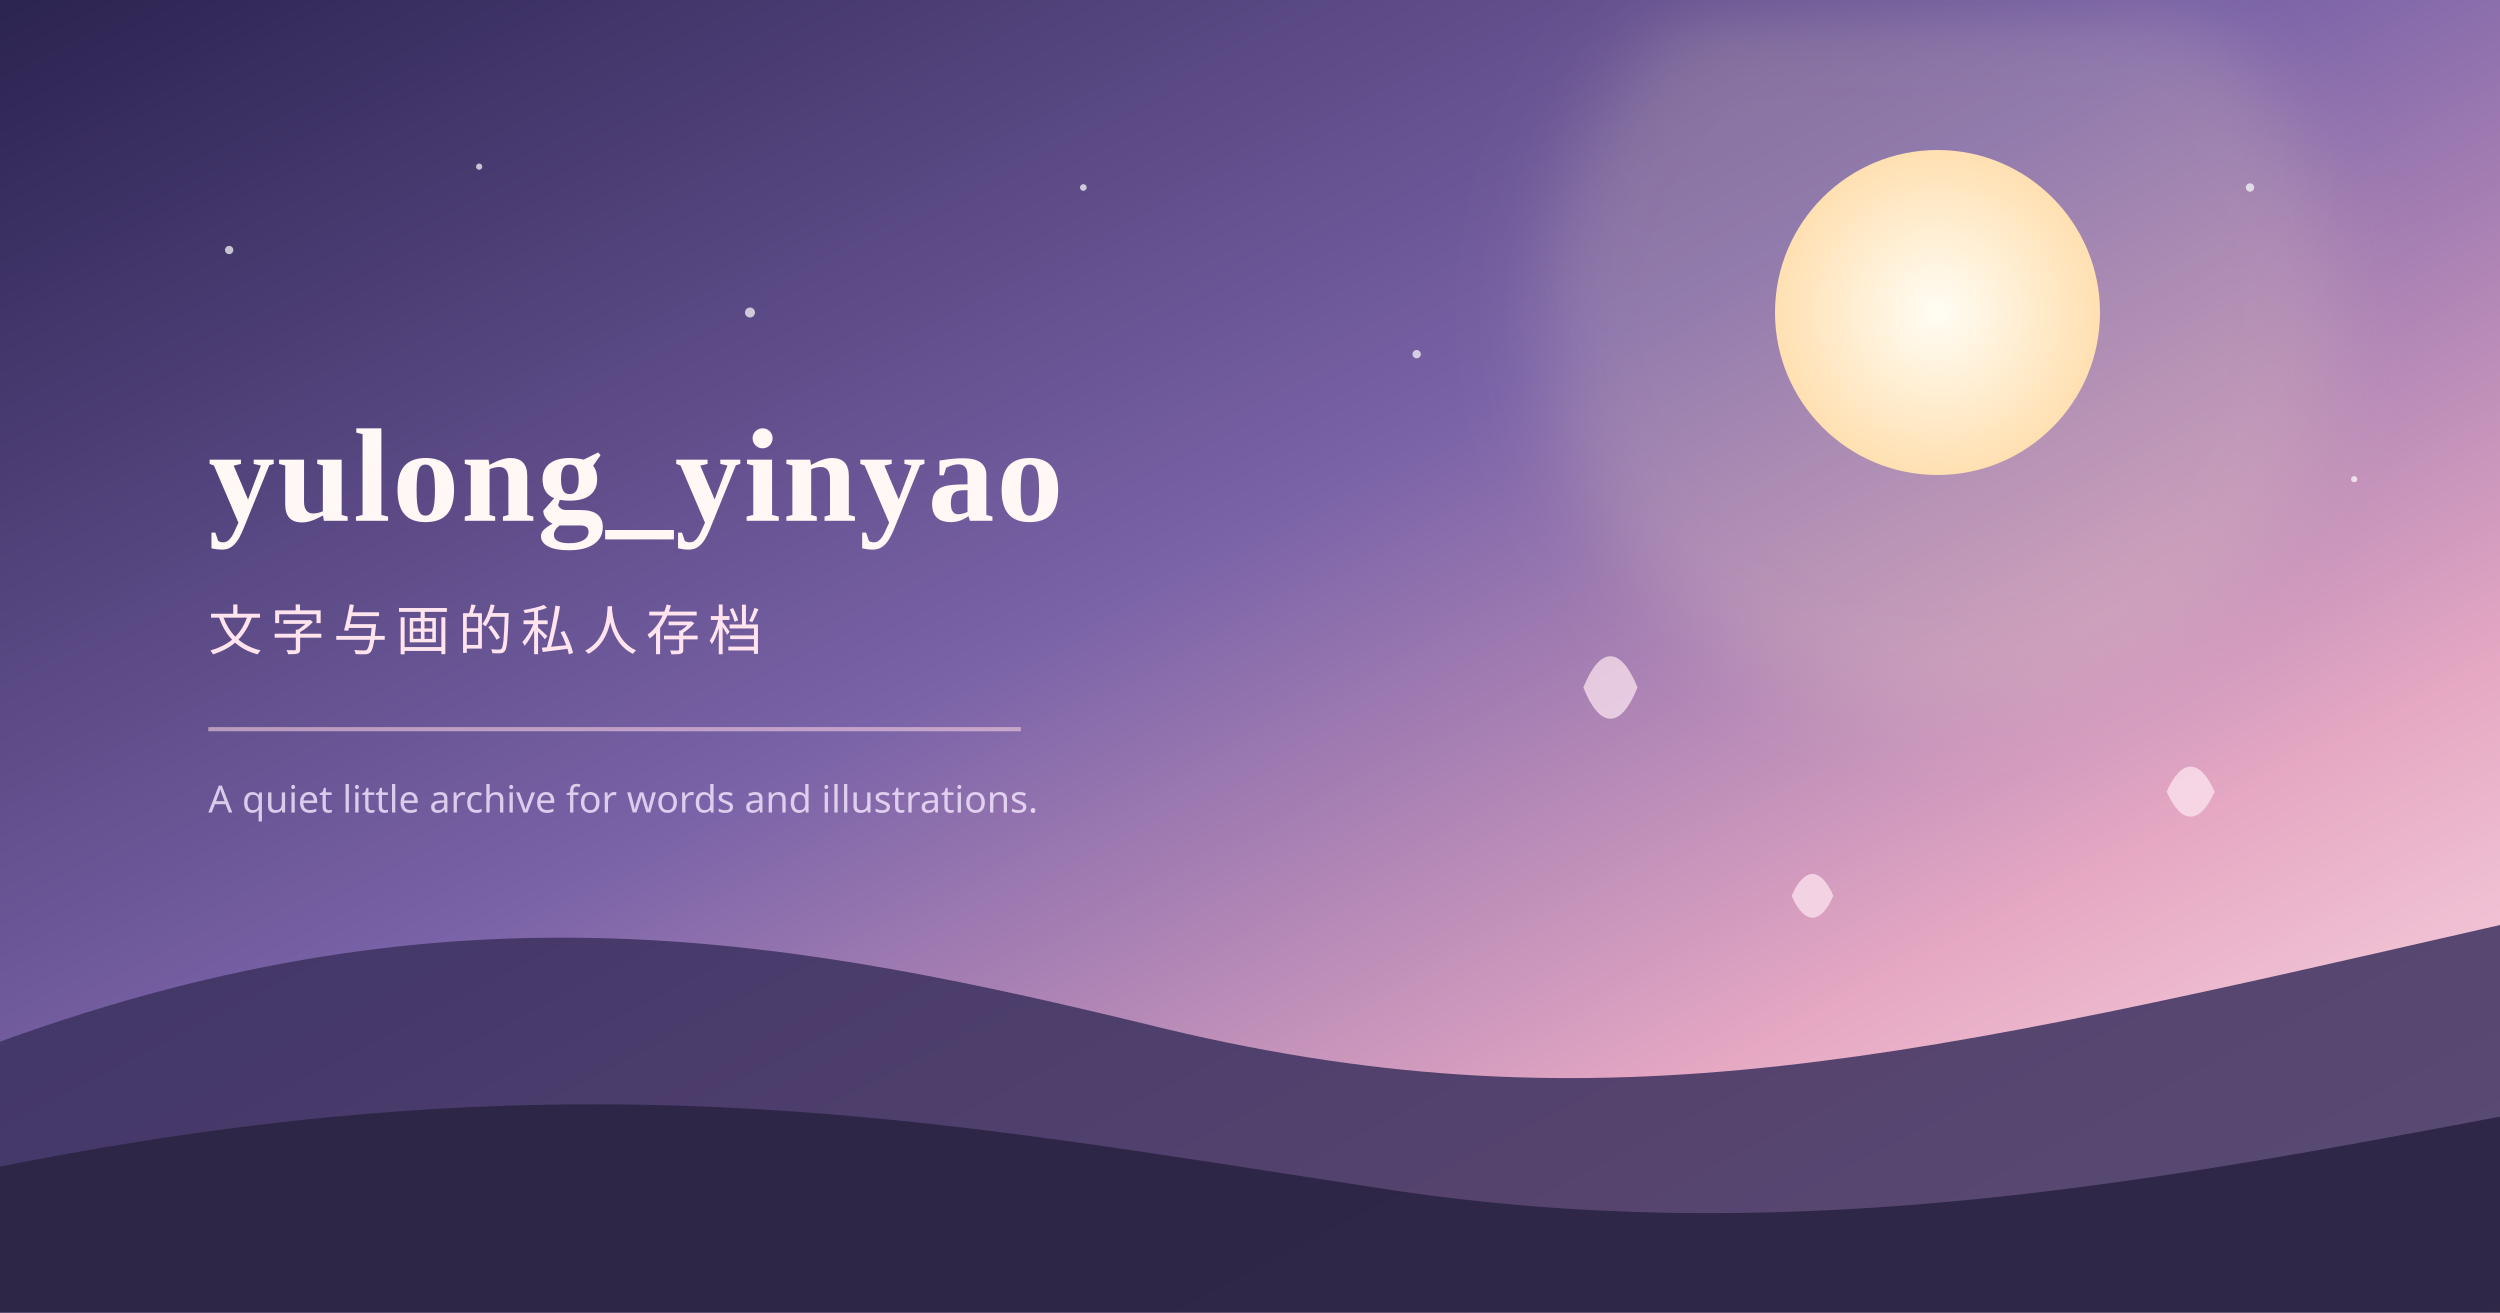
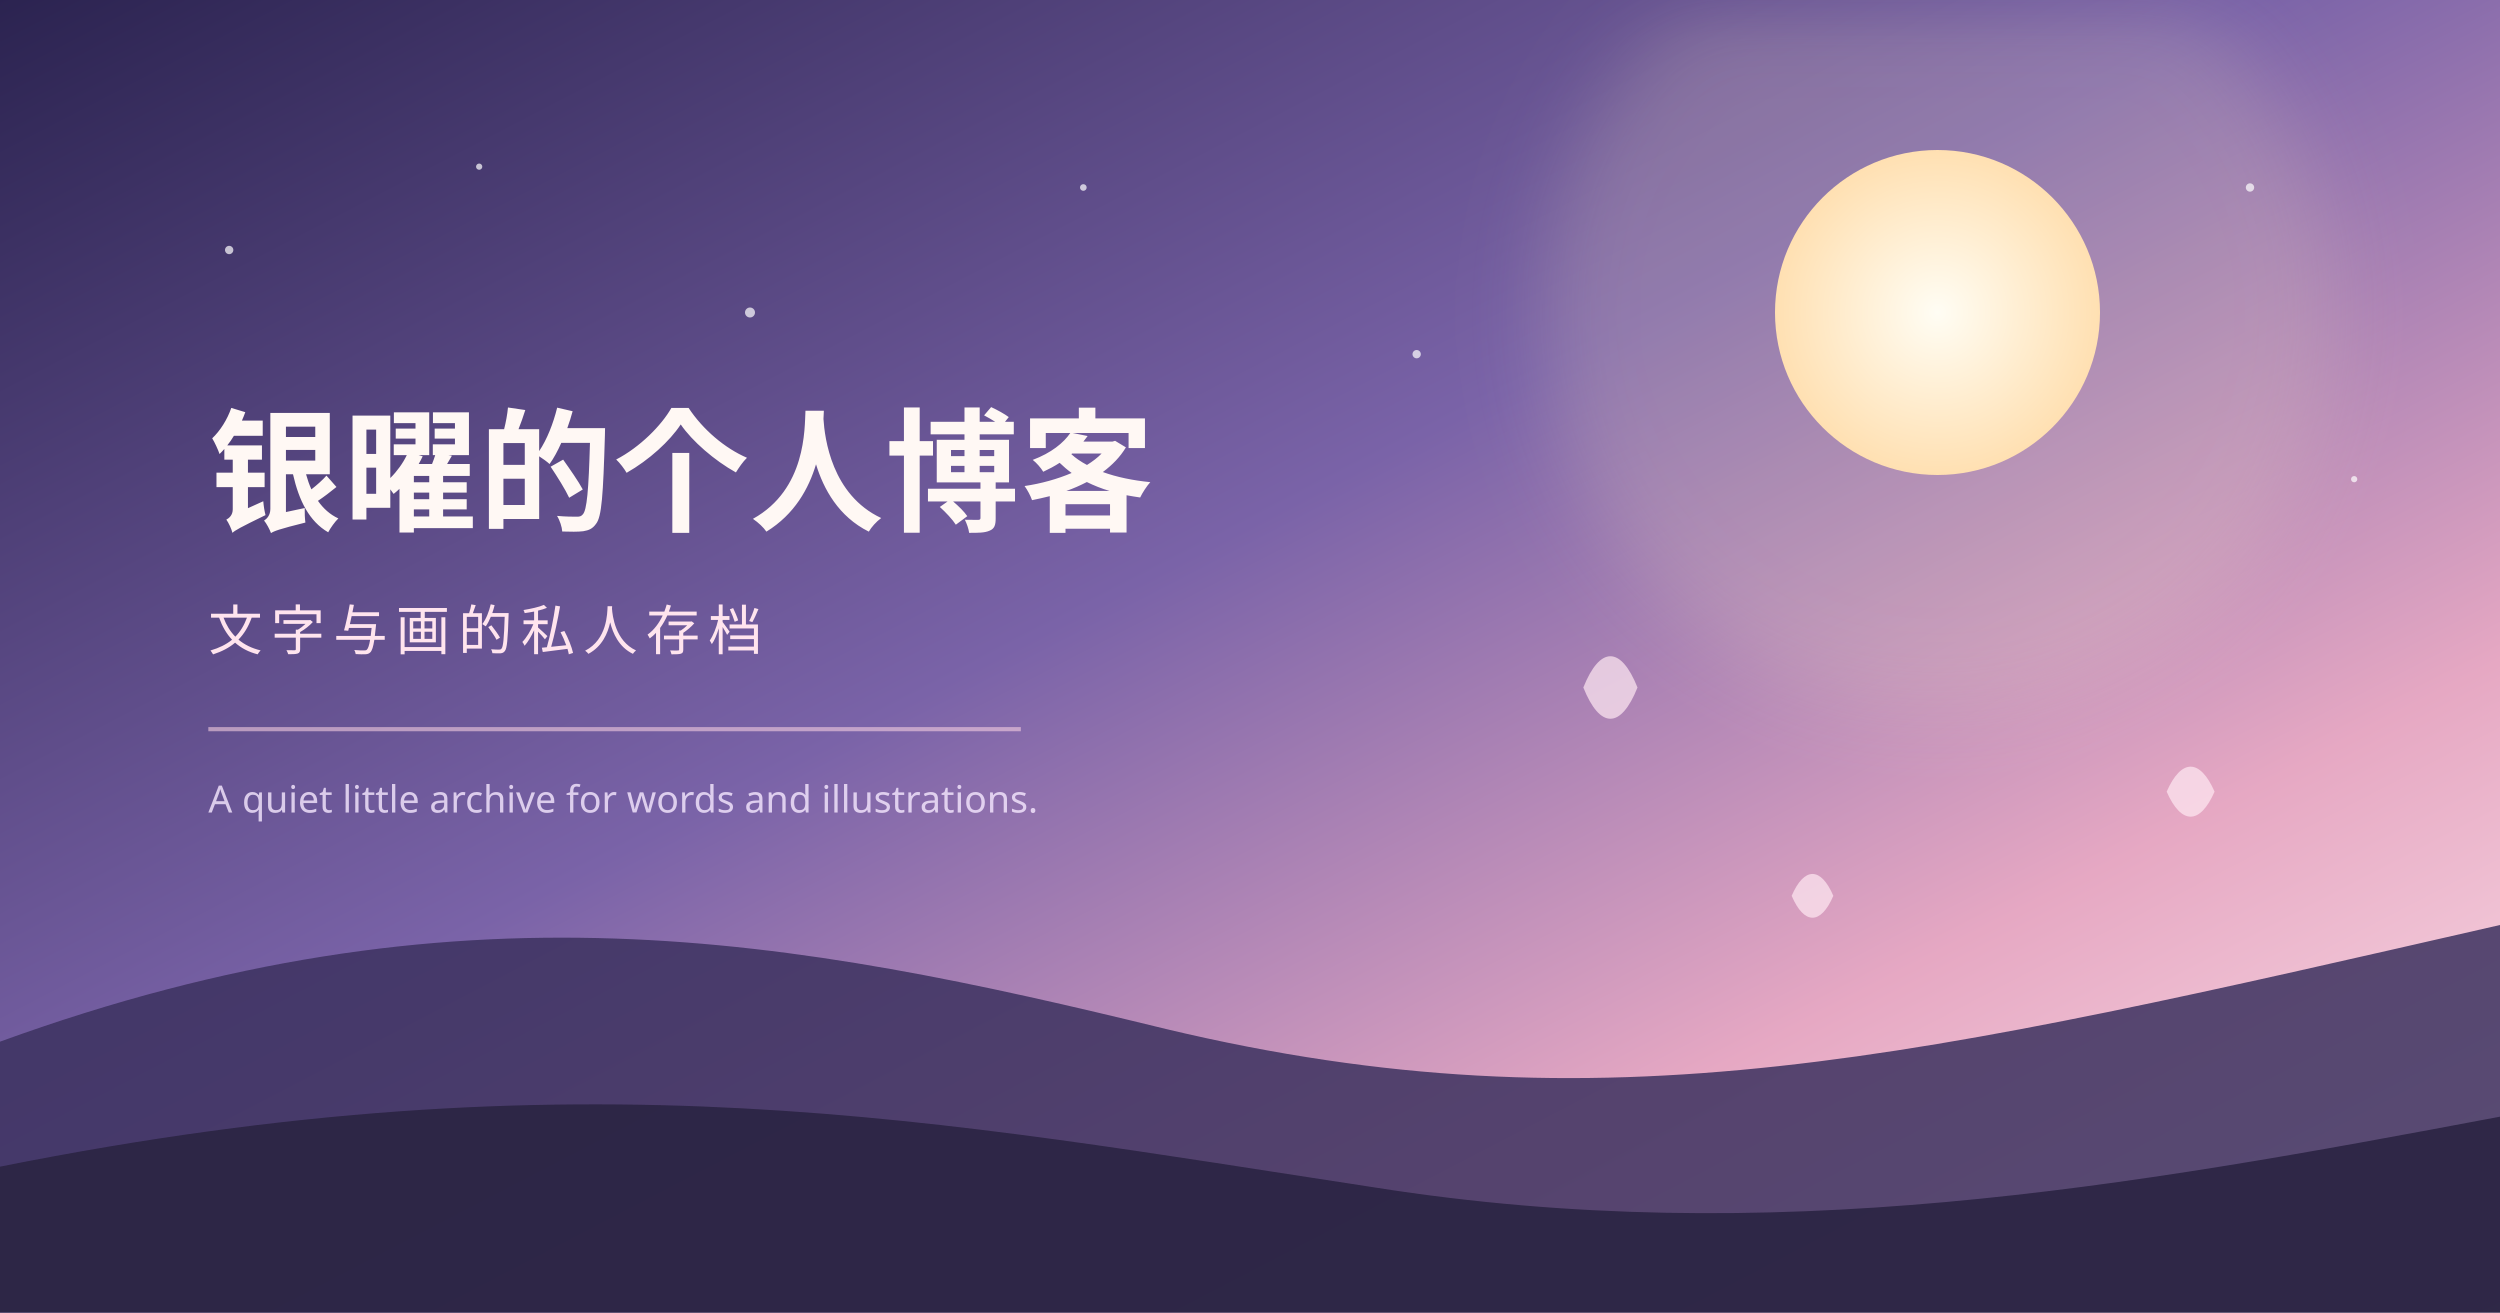
- <svg xmlns="http://www.w3.org/2000/svg" viewBox="0 0 1200 630" role="img" aria-label="yulong_yinyao 文字与画的私人存档">
+ <svg xmlns="http://www.w3.org/2000/svg" viewBox="0 0 1200 630" role="img" aria-label="银曜的个人博客">
  <defs>
    <linearGradient id="bg" x1="0" y1="0" x2="1" y2="1">
      <stop offset="0" stop-color="#2b2350" />
      <stop offset="0.45" stop-color="#7a63a8" />
      <stop offset="0.75" stop-color="#e6a8c3" />
      <stop offset="1" stop-color="#ffe9ee" />
    </linearGradient>
    <radialGradient id="moon" cx="50%" cy="50%" r="50%">
      <stop offset="0" stop-color="#fffdf4" />
      <stop offset="1" stop-color="#ffe0b2" />
    </radialGradient>
    <filter id="blur" x="-30%" y="-30%" width="160%" height="160%">
      <feGaussianBlur stdDeviation="20" />
    </filter>
  </defs>
  <rect width="1200" height="630" fill="url(#bg)" />
  <circle cx="930" cy="150" r="190" fill="#ffe7c4" opacity="0.18" filter="url(#blur)" />
  <circle cx="930" cy="150" r="78" fill="url(#moon)" />
  <g fill="#fff" opacity="0.7">
    <circle cx="110" cy="120" r="2" />
    <circle cx="230" cy="80" r="1.5" />
    <circle cx="360" cy="150" r="2.4" />
    <circle cx="520" cy="90" r="1.6" />
    <circle cx="680" cy="170" r="2" />
    <circle cx="1080" cy="90" r="2" />
    <circle cx="1130" cy="230" r="1.5" />
  </g>
  <path d="M0 500c220-80 380-50 560-6 210 50 360 14 640-50v186H0Z" fill="#3c315f" opacity="0.85" />
  <path d="M0 560c280-56 450-22 660 10 190 30 360 0 540-34v94H0Z" fill="#2a2342" opacity="0.9" />
  <g transform="translate(100 250)">
-     <text x="0" y="0" fill="#fff8f4" font-family="Georgia, 'Times New Roman', serif" font-size="64" font-weight="700" letter-spacing="1">yulong_yinyao</text>
+     <text x="0" y="0" fill="#fff8f4" font-family="Georgia, 'Times New Roman', serif" font-size="64" font-weight="700" letter-spacing="1">银曜的个人博客</text>
    <text x="0" y="62" fill="#ffe4ee" font-family="'Noto Sans SC', 'Microsoft YaHei', sans-serif" font-size="26" letter-spacing="4">文字与画的私人存档</text>
    <line x1="0" y1="100" x2="390" y2="100" stroke="#ffd7e5" stroke-width="2" opacity="0.55" />
    <text x="0" y="140" fill="#f6e9ff" font-family="'Noto Sans SC', 'Microsoft YaHei', sans-serif" font-size="18" opacity="0.8">A quiet little archive for words and illustrations.</text>
  </g>
  <g fill="#ffe9f2" opacity="0.7">
    <path d="M760 330c8-20 18-20 26 0-8 20-18 20-26 0Z" />
    <path d="M1040 380c7-16 16-16 23 0-7 16-16 16-23 0Z" />
    <path d="M860 430c6-14 14-14 20 0-6 14-14 14-20 0Z" />
  </g>
</svg>
